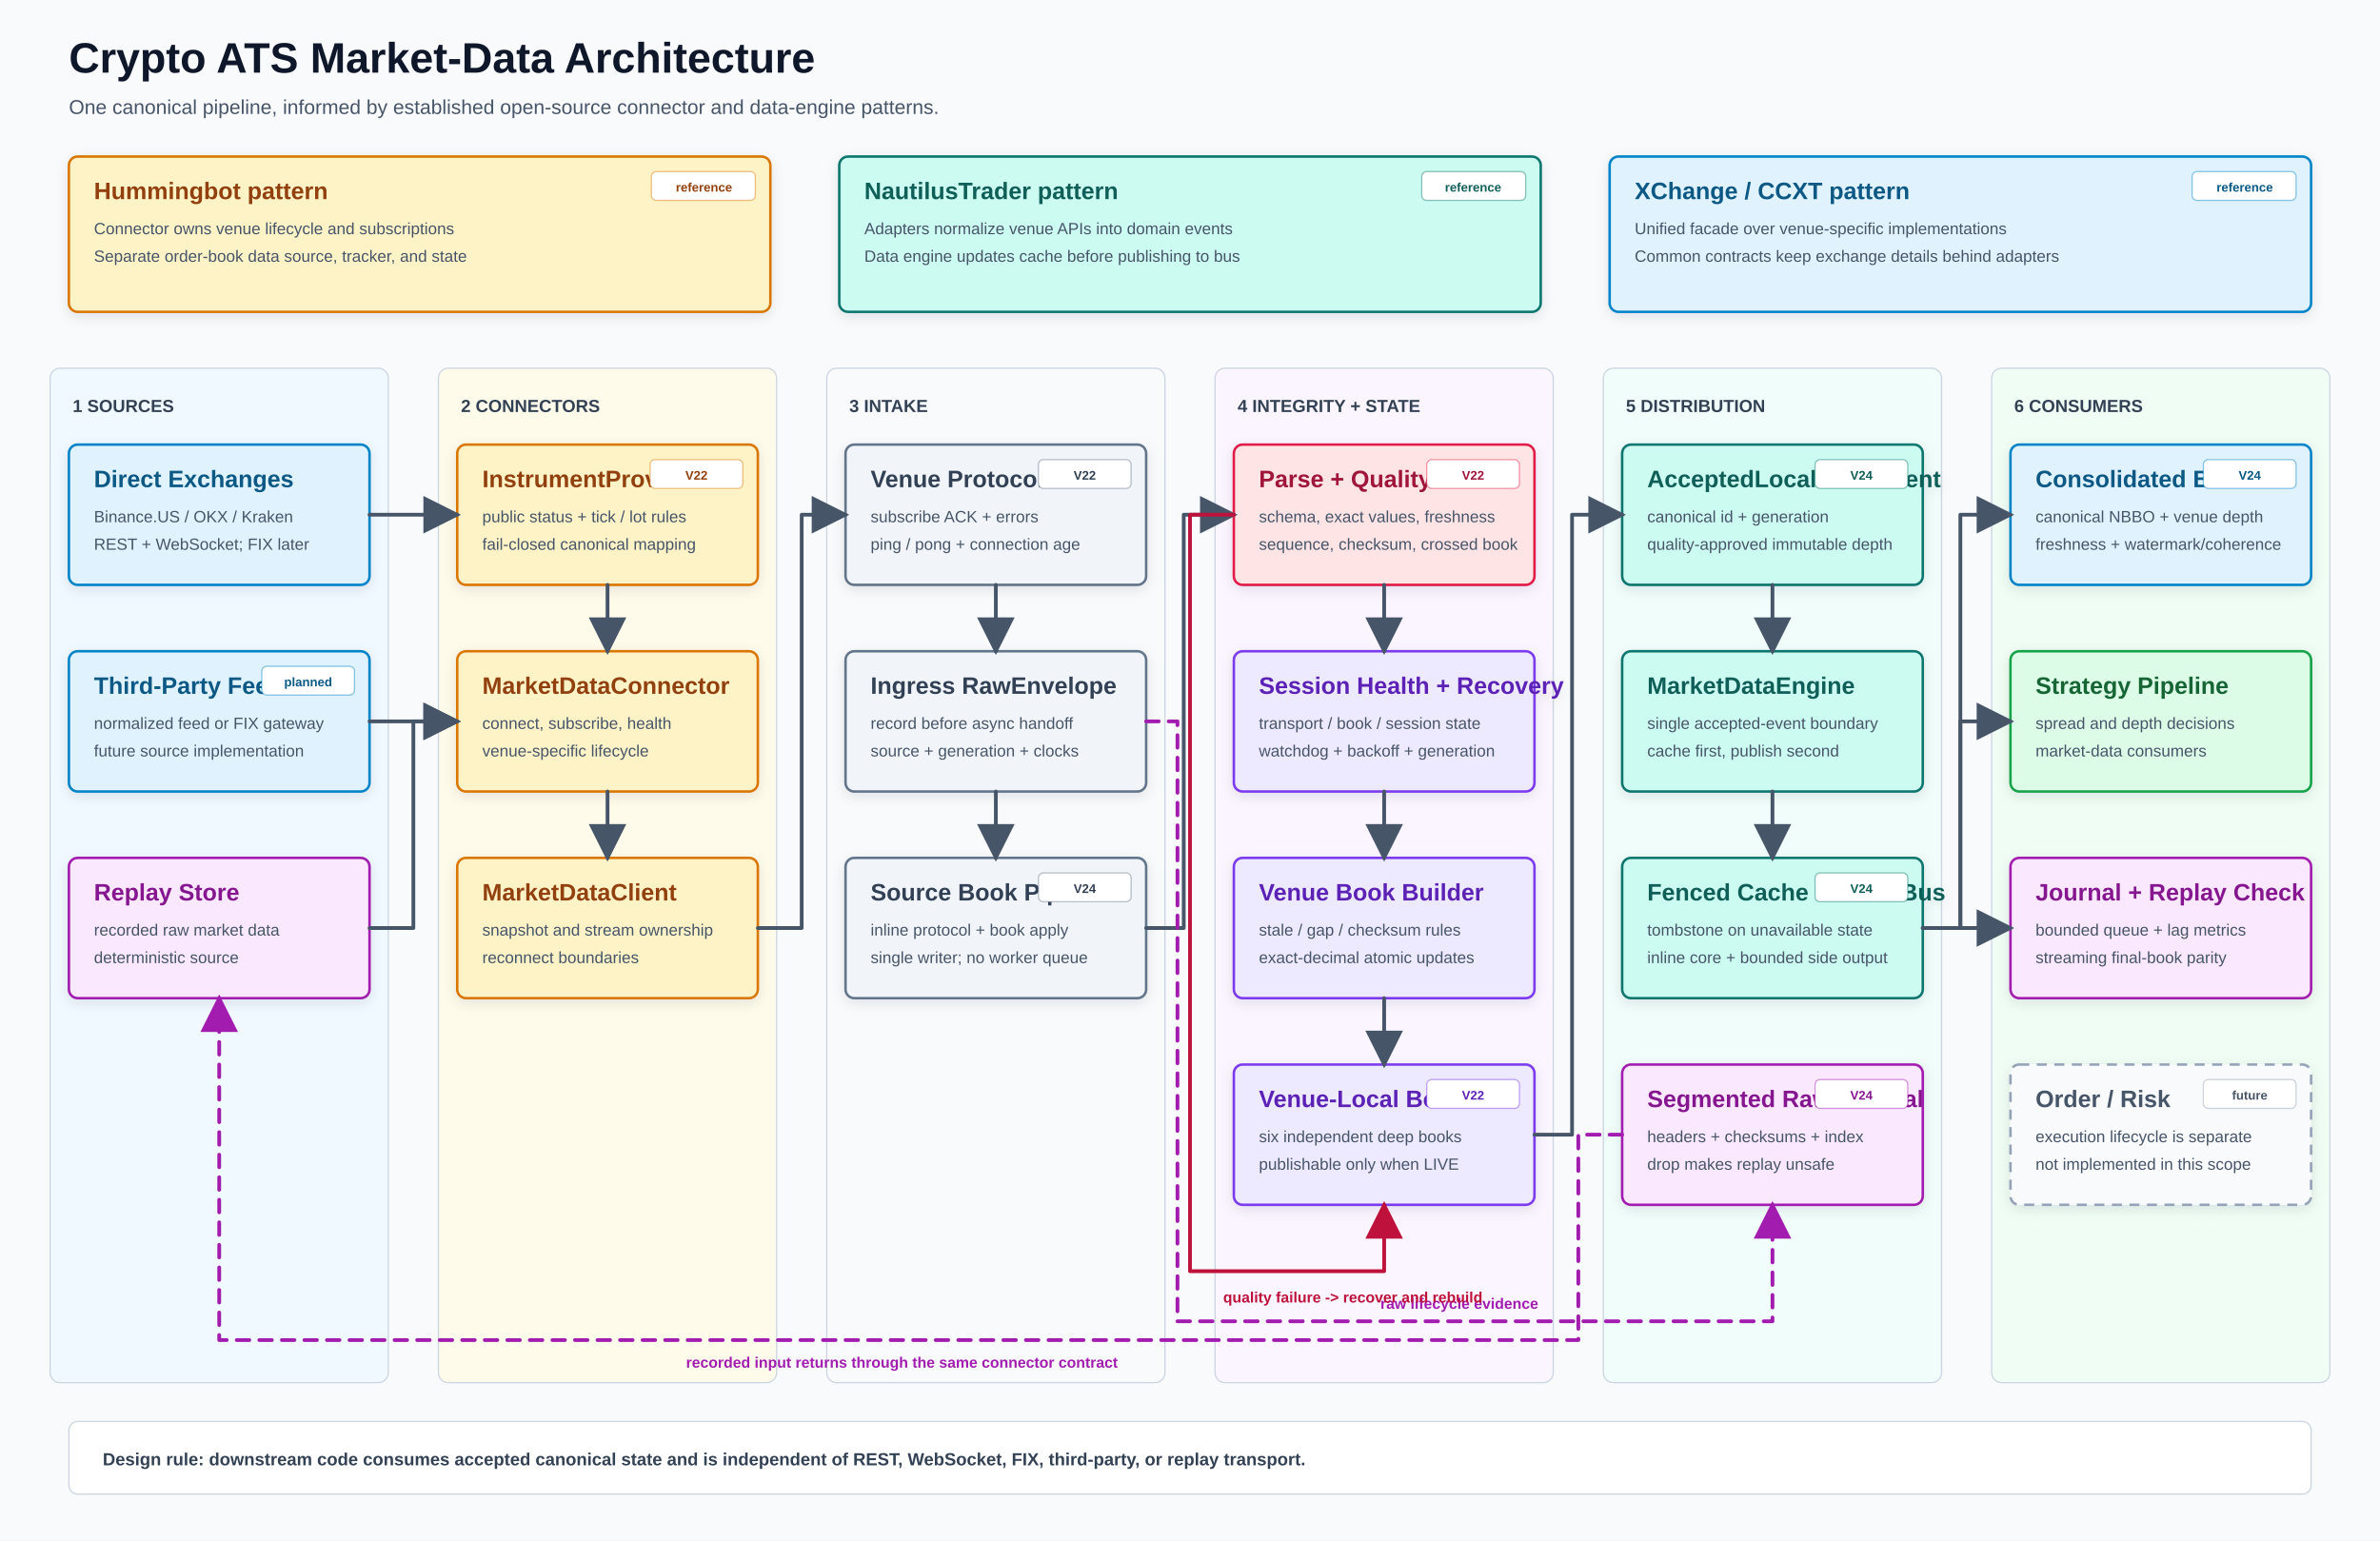
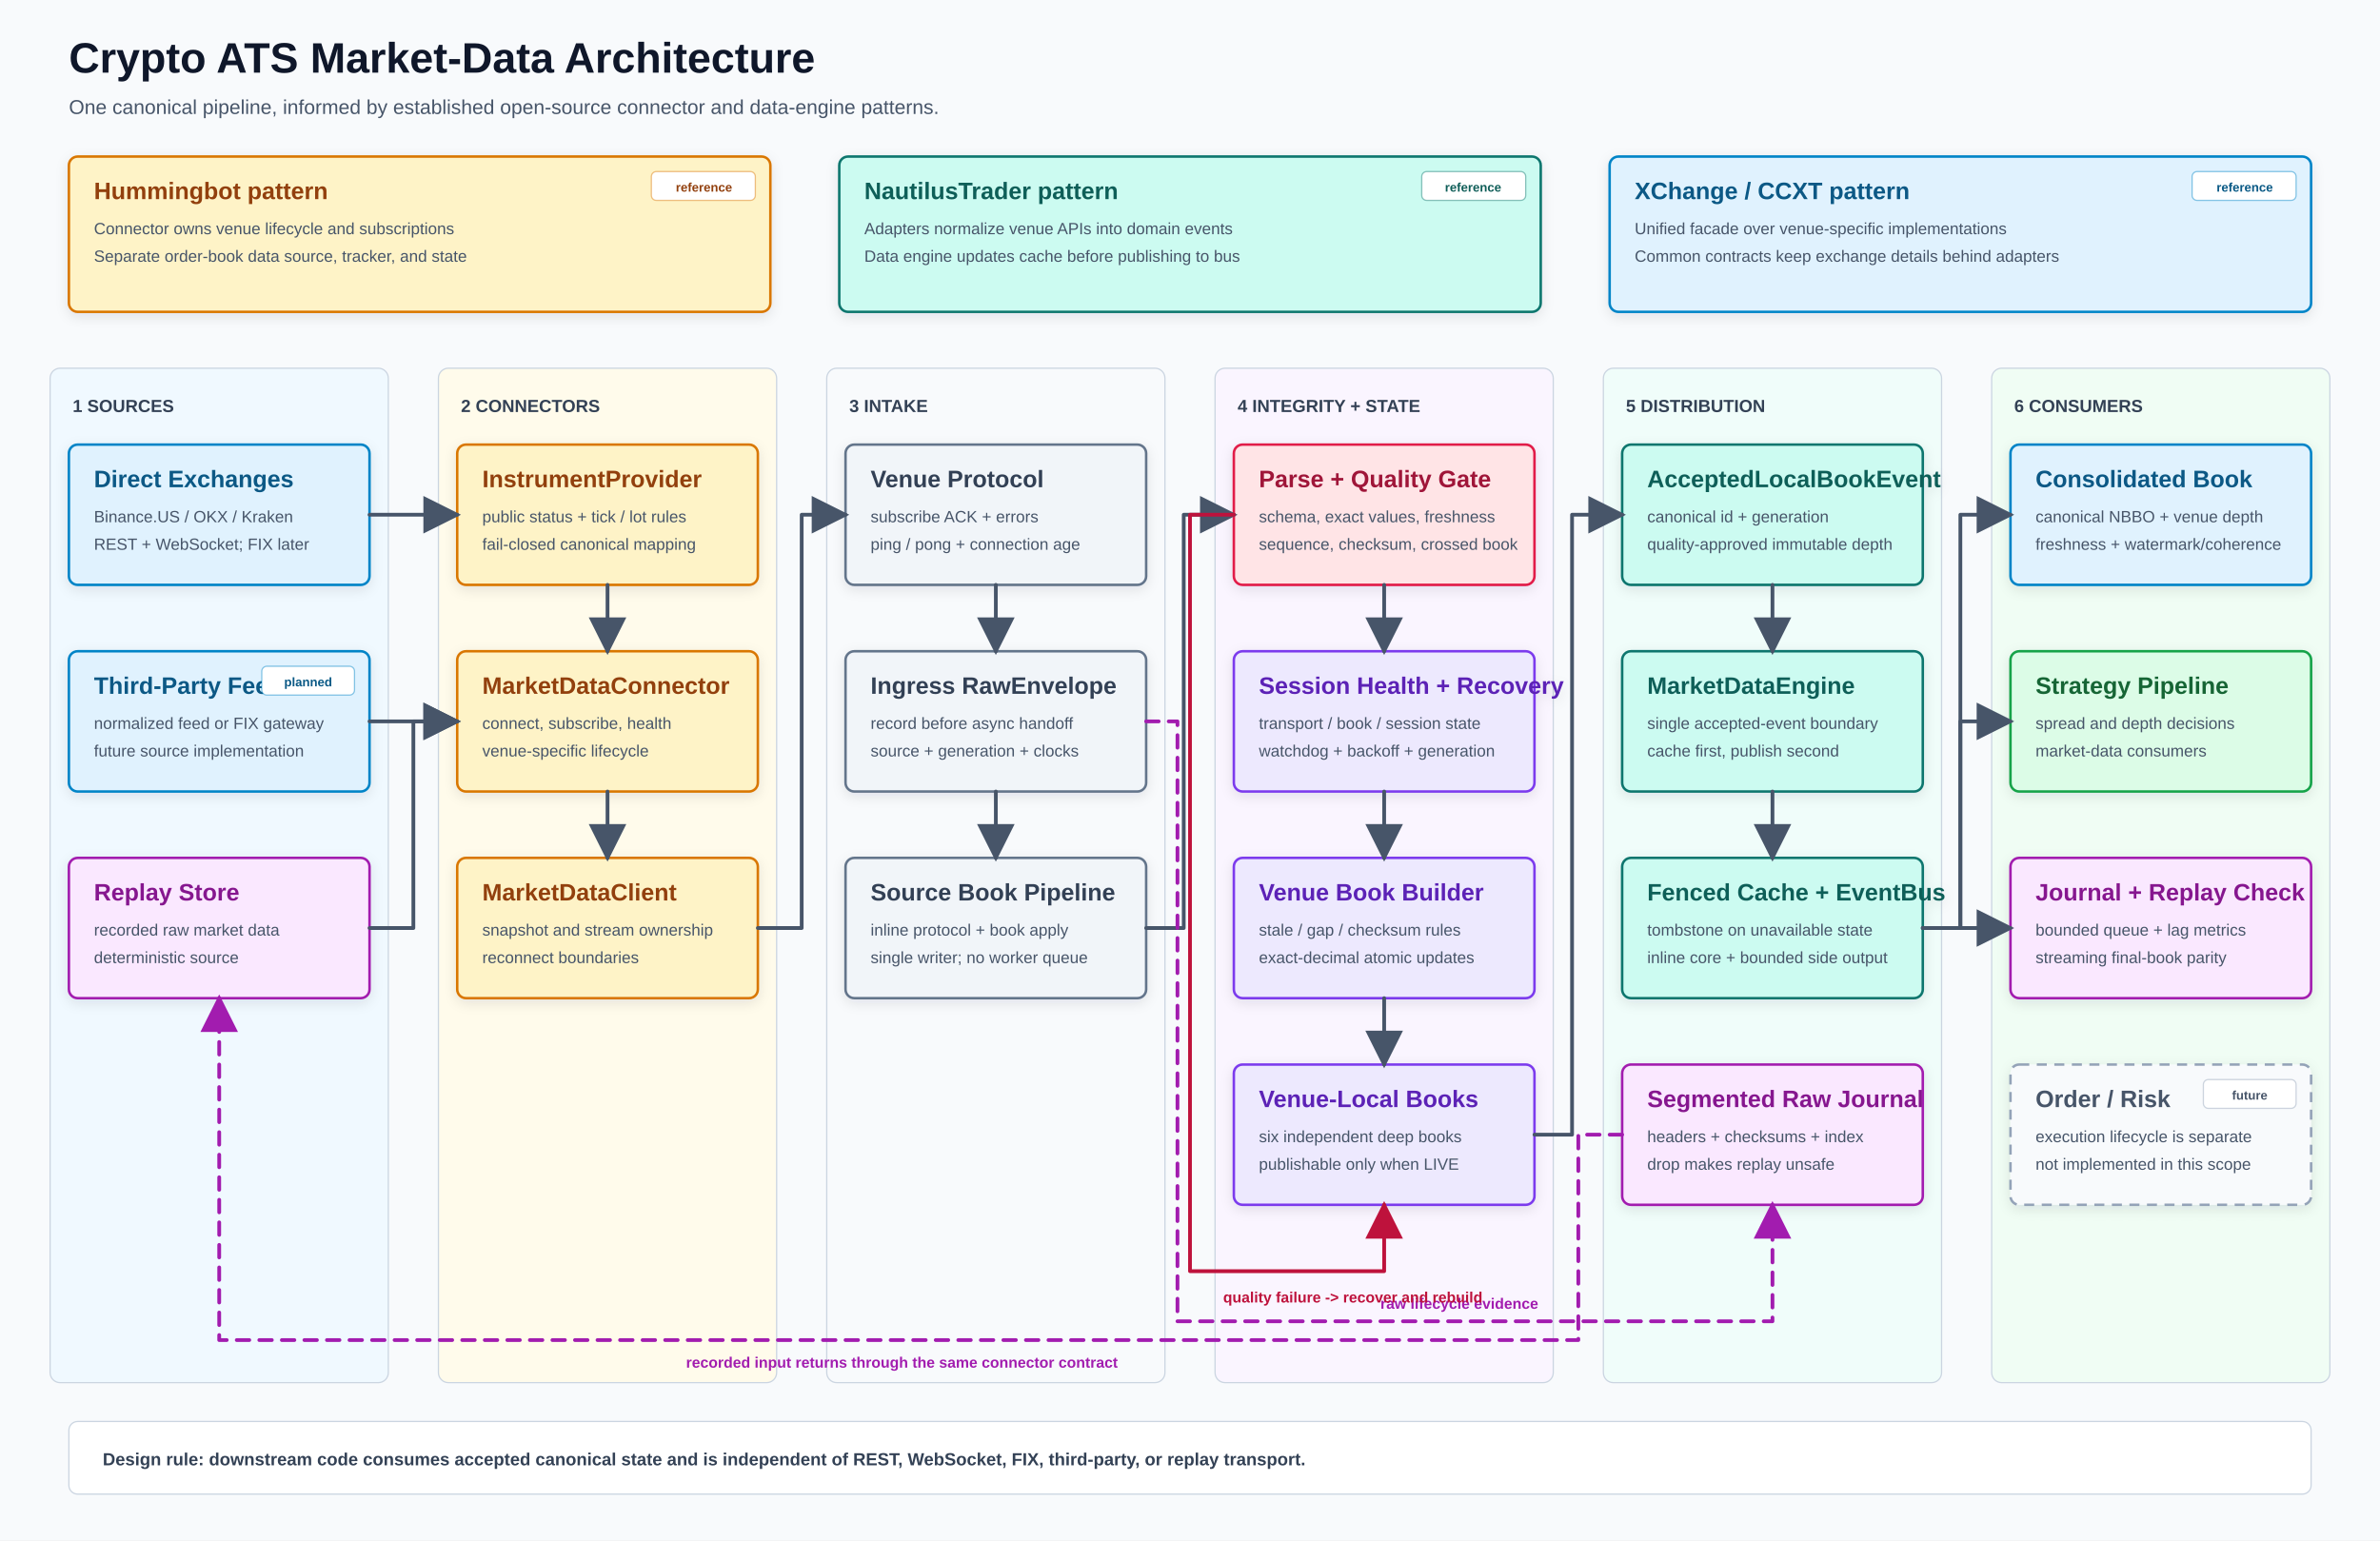
<svg xmlns="http://www.w3.org/2000/svg" width="1900" height="1230" viewBox="0 0 1900 1230" role="img" aria-labelledby="title desc">
  <defs>
    <marker id="arrow" markerWidth="12" markerHeight="12" refX="10" refY="6" orient="auto" markerUnits="strokeWidth">
      <path d="M1 1 L11 6 L1 11 Z" fill="#475569" />
    </marker>
    <marker id="failure-arrow" markerWidth="12" markerHeight="12" refX="10" refY="6" orient="auto" markerUnits="strokeWidth">
      <path d="M1 1 L11 6 L1 11 Z" fill="#be123c" />
    </marker>
    <marker id="replay-arrow" markerWidth="12" markerHeight="12" refX="10" refY="6" orient="auto" markerUnits="strokeWidth">
      <path d="M1 1 L11 6 L1 11 Z" fill="#a21caf" />
    </marker>
    <filter id="shadow" x="-15%" y="-15%" width="130%" height="140%">
      <feDropShadow dx="0" dy="3" stdDeviation="5" flood-color="#0f172a" flood-opacity="0.10" />
    </filter>
  </defs>
  <rect width="1900" height="1230" fill="#f8fafc" />
  <text x="55" y="58" font-family="Arial, sans-serif" font-size="34" font-weight="700" fill="#0f172a" text-anchor="start">Crypto ATS Market-Data Architecture</text>
  <text x="55" y="91" font-family="Arial, sans-serif" font-size="16" font-weight="400" fill="#475569" text-anchor="start">One canonical pipeline, informed by established open-source connector and data-engine patterns.</text>
  <g filter="url(#shadow)">
    <rect x="55" y="125" width="560" height="124" rx="7" fill="#fef3c7" stroke="#d97706" stroke-width="2" />
    <text x="75" y="159" font-family="Arial, sans-serif" font-size="19" font-weight="700" fill="#92400e" text-anchor="start">Hummingbot pattern</text>
    <text x="75" y="187" font-family="Arial, sans-serif" font-size="13" font-weight="400" fill="#475569" text-anchor="start">Connector owns venue lifecycle and subscriptions</text>
    <text x="75" y="209" font-family="Arial, sans-serif" font-size="13" font-weight="400" fill="#475569" text-anchor="start">Separate order-book data source, tracker, and state</text>
    <rect x="520" y="137" width="83" height="23" rx="4" fill="#ffffff" stroke="#d97706" stroke-opacity="0.45" />
    <text x="562" y="153" font-family="Arial, sans-serif" font-size="10" font-weight="700" fill="#92400e" text-anchor="middle">reference</text>
  </g>
  <g filter="url(#shadow)">
    <rect x="670" y="125" width="560" height="124" rx="7" fill="#ccfbf1" stroke="#0f766e" stroke-width="2" />
    <text x="690" y="159" font-family="Arial, sans-serif" font-size="19" font-weight="700" fill="#115e59" text-anchor="start">NautilusTrader pattern</text>
    <text x="690" y="187" font-family="Arial, sans-serif" font-size="13" font-weight="400" fill="#475569" text-anchor="start">Adapters normalize venue APIs into domain events</text>
    <text x="690" y="209" font-family="Arial, sans-serif" font-size="13" font-weight="400" fill="#475569" text-anchor="start">Data engine updates cache before publishing to bus</text>
    <rect x="1135" y="137" width="83" height="23" rx="4" fill="#ffffff" stroke="#0f766e" stroke-opacity="0.45" />
    <text x="1176" y="153" font-family="Arial, sans-serif" font-size="10" font-weight="700" fill="#115e59" text-anchor="middle">reference</text>
  </g>
  <g filter="url(#shadow)">
    <rect x="1285" y="125" width="560" height="124" rx="7" fill="#e0f2fe" stroke="#0284c7" stroke-width="2" />
    <text x="1305" y="159" font-family="Arial, sans-serif" font-size="19" font-weight="700" fill="#075985" text-anchor="start">XChange / CCXT pattern</text>
    <text x="1305" y="187" font-family="Arial, sans-serif" font-size="13" font-weight="400" fill="#475569" text-anchor="start">Unified facade over venue-specific implementations</text>
    <text x="1305" y="209" font-family="Arial, sans-serif" font-size="13" font-weight="400" fill="#475569" text-anchor="start">Common contracts keep exchange details behind adapters</text>
    <rect x="1750" y="137" width="83" height="23" rx="4" fill="#ffffff" stroke="#0284c7" stroke-opacity="0.45" />
    <text x="1792" y="153" font-family="Arial, sans-serif" font-size="10" font-weight="700" fill="#075985" text-anchor="middle">reference</text>
  </g>
  <rect x="40" y="294" width="270" height="810" rx="8" fill="#f0f9ff" stroke="#cbd5e1" />
  <text x="58" y="329" font-family="Arial, sans-serif" font-size="14" font-weight="700" fill="#334155" text-anchor="start">1  SOURCES</text>
  <rect x="350" y="294" width="270" height="810" rx="8" fill="#fffbeb" stroke="#cbd5e1" />
  <text x="368" y="329" font-family="Arial, sans-serif" font-size="14" font-weight="700" fill="#334155" text-anchor="start">2  CONNECTORS</text>
  <rect x="660" y="294" width="270" height="810" rx="8" fill="#f8fafc" stroke="#cbd5e1" />
  <text x="678" y="329" font-family="Arial, sans-serif" font-size="14" font-weight="700" fill="#334155" text-anchor="start">3  INTAKE</text>
  <rect x="970" y="294" width="270" height="810" rx="8" fill="#faf5ff" stroke="#cbd5e1" />
  <text x="988" y="329" font-family="Arial, sans-serif" font-size="14" font-weight="700" fill="#334155" text-anchor="start">4  INTEGRITY + STATE</text>
  <rect x="1280" y="294" width="270" height="810" rx="8" fill="#f0fdfa" stroke="#cbd5e1" />
  <text x="1298" y="329" font-family="Arial, sans-serif" font-size="14" font-weight="700" fill="#334155" text-anchor="start">5  DISTRIBUTION</text>
  <rect x="1590" y="294" width="270" height="810" rx="8" fill="#f0fdf4" stroke="#cbd5e1" />
  <text x="1608" y="329" font-family="Arial, sans-serif" font-size="14" font-weight="700" fill="#334155" text-anchor="start">6  CONSUMERS</text>
  <g filter="url(#shadow)">
    <rect x="55" y="355" width="240" height="112" rx="7" fill="#e0f2fe" stroke="#0284c7" stroke-width="2" />
    <text x="75" y="389" font-family="Arial, sans-serif" font-size="19" font-weight="700" fill="#075985" text-anchor="start">Direct Exchanges</text>
    <text x="75" y="417" font-family="Arial, sans-serif" font-size="13" font-weight="400" fill="#475569" text-anchor="start">Binance.US / OKX / Kraken</text>
    <text x="75" y="439" font-family="Arial, sans-serif" font-size="13" font-weight="400" fill="#475569" text-anchor="start">REST + WebSocket; FIX later</text>
  </g>
  <g filter="url(#shadow)">
    <rect x="55" y="520" width="240" height="112" rx="7" fill="#e0f2fe" stroke="#0284c7" stroke-width="2" />
    <text x="75" y="554" font-family="Arial, sans-serif" font-size="19" font-weight="700" fill="#075985" text-anchor="start">Third-Party Feeds</text>
    <text x="75" y="582" font-family="Arial, sans-serif" font-size="13" font-weight="400" fill="#475569" text-anchor="start">normalized feed or FIX gateway</text>
    <text x="75" y="604" font-family="Arial, sans-serif" font-size="13" font-weight="400" fill="#475569" text-anchor="start">future source implementation</text>
    <rect x="209" y="532" width="74" height="23" rx="4" fill="#ffffff" stroke="#0284c7" stroke-opacity="0.45" />
    <text x="246" y="548" font-family="Arial, sans-serif" font-size="10" font-weight="700" fill="#075985" text-anchor="middle">planned</text>
  </g>
  <g filter="url(#shadow)">
    <rect x="55" y="685" width="240" height="112" rx="7" fill="#fae8ff" stroke="#a21caf" stroke-width="2" />
    <text x="75" y="719" font-family="Arial, sans-serif" font-size="19" font-weight="700" fill="#86198f" text-anchor="start">Replay Store</text>
    <text x="75" y="747" font-family="Arial, sans-serif" font-size="13" font-weight="400" fill="#475569" text-anchor="start">recorded raw market data</text>
    <text x="75" y="769" font-family="Arial, sans-serif" font-size="13" font-weight="400" fill="#475569" text-anchor="start">deterministic source</text>
  </g>
  <g filter="url(#shadow)">
    <rect x="365" y="355" width="240" height="112" rx="7" fill="#fef3c7" stroke="#d97706" stroke-width="2" />
    <text x="385" y="389" font-family="Arial, sans-serif" font-size="19" font-weight="700" fill="#92400e" text-anchor="start">InstrumentProvider</text>
    <text x="385" y="417" font-family="Arial, sans-serif" font-size="13" font-weight="400" fill="#475569" text-anchor="start">public status + tick / lot rules</text>
    <text x="385" y="439" font-family="Arial, sans-serif" font-size="13" font-weight="400" fill="#475569" text-anchor="start">fail-closed canonical mapping</text>
-     <rect x="519" y="367" width="74" height="23" rx="4" fill="#ffffff" stroke="#d97706" stroke-opacity="0.45" />
-     <text x="556" y="383" font-family="Arial, sans-serif" font-size="10" font-weight="700" fill="#92400e" text-anchor="middle">V22</text>
  </g>
  <g filter="url(#shadow)">
    <rect x="365" y="520" width="240" height="112" rx="7" fill="#fef3c7" stroke="#d97706" stroke-width="2" />
    <text x="385" y="554" font-family="Arial, sans-serif" font-size="19" font-weight="700" fill="#92400e" text-anchor="start">MarketDataConnector</text>
    <text x="385" y="582" font-family="Arial, sans-serif" font-size="13" font-weight="400" fill="#475569" text-anchor="start">connect, subscribe, health</text>
    <text x="385" y="604" font-family="Arial, sans-serif" font-size="13" font-weight="400" fill="#475569" text-anchor="start">venue-specific lifecycle</text>
  </g>
  <g filter="url(#shadow)">
    <rect x="365" y="685" width="240" height="112" rx="7" fill="#fef3c7" stroke="#d97706" stroke-width="2" />
    <text x="385" y="719" font-family="Arial, sans-serif" font-size="19" font-weight="700" fill="#92400e" text-anchor="start">MarketDataClient</text>
    <text x="385" y="747" font-family="Arial, sans-serif" font-size="13" font-weight="400" fill="#475569" text-anchor="start">snapshot and stream ownership</text>
    <text x="385" y="769" font-family="Arial, sans-serif" font-size="13" font-weight="400" fill="#475569" text-anchor="start">reconnect boundaries</text>
  </g>
  <g filter="url(#shadow)">
    <rect x="675" y="355" width="240" height="112" rx="7" fill="#f1f5f9" stroke="#64748b" stroke-width="2" />
    <text x="695" y="389" font-family="Arial, sans-serif" font-size="19" font-weight="700" fill="#334155" text-anchor="start">Venue Protocol</text>
    <text x="695" y="417" font-family="Arial, sans-serif" font-size="13" font-weight="400" fill="#475569" text-anchor="start">subscribe ACK + errors</text>
    <text x="695" y="439" font-family="Arial, sans-serif" font-size="13" font-weight="400" fill="#475569" text-anchor="start">ping / pong + connection age</text>
-     <rect x="829" y="367" width="74" height="23" rx="4" fill="#ffffff" stroke="#64748b" stroke-opacity="0.45" />
-     <text x="866" y="383" font-family="Arial, sans-serif" font-size="10" font-weight="700" fill="#334155" text-anchor="middle">V22</text>
  </g>
  <g filter="url(#shadow)">
    <rect x="675" y="520" width="240" height="112" rx="7" fill="#f1f5f9" stroke="#64748b" stroke-width="2" />
    <text x="695" y="554" font-family="Arial, sans-serif" font-size="19" font-weight="700" fill="#334155" text-anchor="start">Ingress RawEnvelope</text>
    <text x="695" y="582" font-family="Arial, sans-serif" font-size="13" font-weight="400" fill="#475569" text-anchor="start">record before async handoff</text>
    <text x="695" y="604" font-family="Arial, sans-serif" font-size="13" font-weight="400" fill="#475569" text-anchor="start">source + generation + clocks</text>
  </g>
  <g filter="url(#shadow)">
    <rect x="675" y="685" width="240" height="112" rx="7" fill="#f1f5f9" stroke="#64748b" stroke-width="2" />
    <text x="695" y="719" font-family="Arial, sans-serif" font-size="19" font-weight="700" fill="#334155" text-anchor="start">Source Book Pipeline</text>
    <text x="695" y="747" font-family="Arial, sans-serif" font-size="13" font-weight="400" fill="#475569" text-anchor="start">inline protocol + book apply</text>
    <text x="695" y="769" font-family="Arial, sans-serif" font-size="13" font-weight="400" fill="#475569" text-anchor="start">single writer; no worker queue</text>
-     <rect x="829" y="697" width="74" height="23" rx="4" fill="#ffffff" stroke="#64748b" stroke-opacity="0.45" />
-     <text x="866" y="713" font-family="Arial, sans-serif" font-size="10" font-weight="700" fill="#334155" text-anchor="middle">V24</text>
  </g>
  <g filter="url(#shadow)">
    <rect x="985" y="355" width="240" height="112" rx="7" fill="#ffe4e6" stroke="#e11d48" stroke-width="2" />
    <text x="1005" y="389" font-family="Arial, sans-serif" font-size="19" font-weight="700" fill="#9f1239" text-anchor="start">Parse + Quality Gate</text>
    <text x="1005" y="417" font-family="Arial, sans-serif" font-size="13" font-weight="400" fill="#475569" text-anchor="start">schema, exact values, freshness</text>
    <text x="1005" y="439" font-family="Arial, sans-serif" font-size="13" font-weight="400" fill="#475569" text-anchor="start">sequence, checksum, crossed book</text>
-     <rect x="1139" y="367" width="74" height="23" rx="4" fill="#ffffff" stroke="#e11d48" stroke-opacity="0.45" />
-     <text x="1176" y="383" font-family="Arial, sans-serif" font-size="10" font-weight="700" fill="#9f1239" text-anchor="middle">V22</text>
  </g>
  <g filter="url(#shadow)">
    <rect x="985" y="520" width="240" height="112" rx="7" fill="#ede9fe" stroke="#7c3aed" stroke-width="2" />
    <text x="1005" y="554" font-family="Arial, sans-serif" font-size="19" font-weight="700" fill="#5b21b6" text-anchor="start">Session Health + Recovery</text>
    <text x="1005" y="582" font-family="Arial, sans-serif" font-size="13" font-weight="400" fill="#475569" text-anchor="start">transport / book / session state</text>
    <text x="1005" y="604" font-family="Arial, sans-serif" font-size="13" font-weight="400" fill="#475569" text-anchor="start">watchdog + backoff + generation</text>
  </g>
  <g filter="url(#shadow)">
    <rect x="985" y="685" width="240" height="112" rx="7" fill="#ede9fe" stroke="#7c3aed" stroke-width="2" />
    <text x="1005" y="719" font-family="Arial, sans-serif" font-size="19" font-weight="700" fill="#5b21b6" text-anchor="start">Venue Book Builder</text>
    <text x="1005" y="747" font-family="Arial, sans-serif" font-size="13" font-weight="400" fill="#475569" text-anchor="start">stale / gap / checksum rules</text>
    <text x="1005" y="769" font-family="Arial, sans-serif" font-size="13" font-weight="400" fill="#475569" text-anchor="start">exact-decimal atomic updates</text>
  </g>
  <g filter="url(#shadow)">
    <rect x="985" y="850" width="240" height="112" rx="7" fill="#ede9fe" stroke="#7c3aed" stroke-width="2" />
    <text x="1005" y="884" font-family="Arial, sans-serif" font-size="19" font-weight="700" fill="#5b21b6" text-anchor="start">Venue-Local Books</text>
    <text x="1005" y="912" font-family="Arial, sans-serif" font-size="13" font-weight="400" fill="#475569" text-anchor="start">six independent deep books</text>
    <text x="1005" y="934" font-family="Arial, sans-serif" font-size="13" font-weight="400" fill="#475569" text-anchor="start">publishable only when LIVE</text>
-     <rect x="1139" y="862" width="74" height="23" rx="4" fill="#ffffff" stroke="#7c3aed" stroke-opacity="0.45" />
-     <text x="1176" y="878" font-family="Arial, sans-serif" font-size="10" font-weight="700" fill="#5b21b6" text-anchor="middle">V22</text>
  </g>
  <g filter="url(#shadow)">
    <rect x="1295" y="355" width="240" height="112" rx="7" fill="#ccfbf1" stroke="#0f766e" stroke-width="2" />
    <text x="1315" y="389" font-family="Arial, sans-serif" font-size="19" font-weight="700" fill="#115e59" text-anchor="start">AcceptedLocalBookEvent</text>
    <text x="1315" y="417" font-family="Arial, sans-serif" font-size="13" font-weight="400" fill="#475569" text-anchor="start">canonical id + generation</text>
    <text x="1315" y="439" font-family="Arial, sans-serif" font-size="13" font-weight="400" fill="#475569" text-anchor="start">quality-approved immutable depth</text>
-     <rect x="1449" y="367" width="74" height="23" rx="4" fill="#ffffff" stroke="#0f766e" stroke-opacity="0.45" />
-     <text x="1486" y="383" font-family="Arial, sans-serif" font-size="10" font-weight="700" fill="#115e59" text-anchor="middle">V24</text>
  </g>
  <g filter="url(#shadow)">
    <rect x="1295" y="520" width="240" height="112" rx="7" fill="#ccfbf1" stroke="#0f766e" stroke-width="2" />
    <text x="1315" y="554" font-family="Arial, sans-serif" font-size="19" font-weight="700" fill="#115e59" text-anchor="start">MarketDataEngine</text>
    <text x="1315" y="582" font-family="Arial, sans-serif" font-size="13" font-weight="400" fill="#475569" text-anchor="start">single accepted-event boundary</text>
    <text x="1315" y="604" font-family="Arial, sans-serif" font-size="13" font-weight="400" fill="#475569" text-anchor="start">cache first, publish second</text>
  </g>
  <g filter="url(#shadow)">
    <rect x="1295" y="685" width="240" height="112" rx="7" fill="#ccfbf1" stroke="#0f766e" stroke-width="2" />
    <text x="1315" y="719" font-family="Arial, sans-serif" font-size="19" font-weight="700" fill="#115e59" text-anchor="start">Fenced Cache + EventBus</text>
    <text x="1315" y="747" font-family="Arial, sans-serif" font-size="13" font-weight="400" fill="#475569" text-anchor="start">tombstone on unavailable state</text>
    <text x="1315" y="769" font-family="Arial, sans-serif" font-size="13" font-weight="400" fill="#475569" text-anchor="start">inline core + bounded side output</text>
-     <rect x="1449" y="697" width="74" height="23" rx="4" fill="#ffffff" stroke="#0f766e" stroke-opacity="0.45" />
-     <text x="1486" y="713" font-family="Arial, sans-serif" font-size="10" font-weight="700" fill="#115e59" text-anchor="middle">V24</text>
  </g>
  <g filter="url(#shadow)">
    <rect x="1295" y="850" width="240" height="112" rx="7" fill="#fae8ff" stroke="#a21caf" stroke-width="2" />
    <text x="1315" y="884" font-family="Arial, sans-serif" font-size="19" font-weight="700" fill="#86198f" text-anchor="start">Segmented Raw Journal</text>
    <text x="1315" y="912" font-family="Arial, sans-serif" font-size="13" font-weight="400" fill="#475569" text-anchor="start">headers + checksums + index</text>
    <text x="1315" y="934" font-family="Arial, sans-serif" font-size="13" font-weight="400" fill="#475569" text-anchor="start">drop makes replay unsafe</text>
-     <rect x="1449" y="862" width="74" height="23" rx="4" fill="#ffffff" stroke="#a21caf" stroke-opacity="0.45" />
-     <text x="1486" y="878" font-family="Arial, sans-serif" font-size="10" font-weight="700" fill="#86198f" text-anchor="middle">V24</text>
  </g>
  <g filter="url(#shadow)">
    <rect x="1605" y="355" width="240" height="112" rx="7" fill="#e0f2fe" stroke="#0284c7" stroke-width="2" />
    <text x="1625" y="389" font-family="Arial, sans-serif" font-size="19" font-weight="700" fill="#075985" text-anchor="start">Consolidated Book</text>
    <text x="1625" y="417" font-family="Arial, sans-serif" font-size="13" font-weight="400" fill="#475569" text-anchor="start">canonical NBBO + venue depth</text>
    <text x="1625" y="439" font-family="Arial, sans-serif" font-size="13" font-weight="400" fill="#475569" text-anchor="start">freshness + watermark/coherence</text>
-     <rect x="1759" y="367" width="74" height="23" rx="4" fill="#ffffff" stroke="#0284c7" stroke-opacity="0.45" />
-     <text x="1796" y="383" font-family="Arial, sans-serif" font-size="10" font-weight="700" fill="#075985" text-anchor="middle">V24</text>
  </g>
  <g filter="url(#shadow)">
    <rect x="1605" y="520" width="240" height="112" rx="7" fill="#dcfce7" stroke="#16a34a" stroke-width="2" />
    <text x="1625" y="554" font-family="Arial, sans-serif" font-size="19" font-weight="700" fill="#166534" text-anchor="start">Strategy Pipeline</text>
    <text x="1625" y="582" font-family="Arial, sans-serif" font-size="13" font-weight="400" fill="#475569" text-anchor="start">spread and depth decisions</text>
    <text x="1625" y="604" font-family="Arial, sans-serif" font-size="13" font-weight="400" fill="#475569" text-anchor="start">market-data consumers</text>
  </g>
  <g filter="url(#shadow)">
    <rect x="1605" y="685" width="240" height="112" rx="7" fill="#fae8ff" stroke="#a21caf" stroke-width="2" />
    <text x="1625" y="719" font-family="Arial, sans-serif" font-size="19" font-weight="700" fill="#86198f" text-anchor="start">Journal + Replay Check</text>
    <text x="1625" y="747" font-family="Arial, sans-serif" font-size="13" font-weight="400" fill="#475569" text-anchor="start">bounded queue + lag metrics</text>
    <text x="1625" y="769" font-family="Arial, sans-serif" font-size="13" font-weight="400" fill="#475569" text-anchor="start">streaming final-book parity</text>
  </g>
  <g filter="url(#shadow)">
    <rect x="1605" y="850" width="240" height="112" rx="7" fill="#f8fafc" stroke="#94a3b8" stroke-width="2" stroke-dasharray="8 6" />
    <text x="1625" y="884" font-family="Arial, sans-serif" font-size="19" font-weight="700" fill="#475569" text-anchor="start">Order / Risk</text>
    <text x="1625" y="912" font-family="Arial, sans-serif" font-size="13" font-weight="400" fill="#475569" text-anchor="start">execution lifecycle is separate</text>
    <text x="1625" y="934" font-family="Arial, sans-serif" font-size="13" font-weight="400" fill="#475569" text-anchor="start">not implemented in this scope</text>
    <rect x="1759" y="862" width="74" height="23" rx="4" fill="#ffffff" stroke="#94a3b8" stroke-opacity="0.45" />
    <text x="1796" y="878" font-family="Arial, sans-serif" font-size="10" font-weight="700" fill="#475569" text-anchor="middle">future</text>
  </g>
  <path d="M295 411 H365" fill="none" stroke="#475569" stroke-width="3" stroke-linecap="round" stroke-linejoin="round" marker-end="url(#arrow)" />
  <path d="M295 576 H330 V576 H365" fill="none" stroke="#475569" stroke-width="3" stroke-linecap="round" stroke-linejoin="round" marker-end="url(#arrow)" />
  <path d="M295 741 H330 V576 H365" fill="none" stroke="#475569" stroke-width="3" stroke-linecap="round" stroke-linejoin="round" marker-end="url(#arrow)" />
  <path d="M485 467 V520" fill="none" stroke="#475569" stroke-width="3" stroke-linecap="round" stroke-linejoin="round" marker-end="url(#arrow)" />
  <path d="M485 632 V685" fill="none" stroke="#475569" stroke-width="3" stroke-linecap="round" stroke-linejoin="round" marker-end="url(#arrow)" />
  <path d="M605 741 H640 V411 H675" fill="none" stroke="#475569" stroke-width="3" stroke-linecap="round" stroke-linejoin="round" marker-end="url(#arrow)" />
  <path d="M795 467 V520" fill="none" stroke="#475569" stroke-width="3" stroke-linecap="round" stroke-linejoin="round" marker-end="url(#arrow)" />
  <path d="M795 632 V685" fill="none" stroke="#475569" stroke-width="3" stroke-linecap="round" stroke-linejoin="round" marker-end="url(#arrow)" />
  <path d="M915 741 H945 V411 H985" fill="none" stroke="#475569" stroke-width="3" stroke-linecap="round" stroke-linejoin="round" marker-end="url(#arrow)" />
  <path d="M1105 467 V520" fill="none" stroke="#475569" stroke-width="3" stroke-linecap="round" stroke-linejoin="round" marker-end="url(#arrow)" />
  <path d="M1105 632 V685" fill="none" stroke="#475569" stroke-width="3" stroke-linecap="round" stroke-linejoin="round" marker-end="url(#arrow)" />
  <path d="M1105 797 V850" fill="none" stroke="#475569" stroke-width="3" stroke-linecap="round" stroke-linejoin="round" marker-end="url(#arrow)" />
  <path d="M1225 906 H1255 V411 H1295" fill="none" stroke="#475569" stroke-width="3" stroke-linecap="round" stroke-linejoin="round" marker-end="url(#arrow)" />
  <path d="M1415 467 V520" fill="none" stroke="#475569" stroke-width="3" stroke-linecap="round" stroke-linejoin="round" marker-end="url(#arrow)" />
  <path d="M1415 632 V685" fill="none" stroke="#475569" stroke-width="3" stroke-linecap="round" stroke-linejoin="round" marker-end="url(#arrow)" />
  <path d="M1535 741 H1565 V411 H1605" fill="none" stroke="#475569" stroke-width="3" stroke-linecap="round" stroke-linejoin="round" marker-end="url(#arrow)" />
  <path d="M1535 741 H1565 V576 H1605" fill="none" stroke="#475569" stroke-width="3" stroke-linecap="round" stroke-linejoin="round" marker-end="url(#arrow)" />
  <path d="M1535 741 H1605" fill="none" stroke="#475569" stroke-width="3" stroke-linecap="round" stroke-linejoin="round" marker-end="url(#arrow)" />
  <path d="M915 576 H940 V1055 H1415 V962" fill="none" stroke="#a21caf" stroke-width="3" stroke-linecap="round" stroke-linejoin="round" stroke-dasharray="10 8" marker-end="url(#replay-arrow)" />
  <text x="1165" y="1045" font-family="Arial, sans-serif" font-size="12" font-weight="700" fill="#a21caf" text-anchor="middle">raw lifecycle evidence</text>
  <path d="M985 411 H950 V1015 H1105 V962" fill="none" stroke="#be123c" stroke-width="3" stroke-linecap="round" stroke-linejoin="round" marker-end="url(#failure-arrow)" />
  <text x="1080" y="1040" font-family="Arial, sans-serif" font-size="12" font-weight="700" fill="#be123c" text-anchor="middle">quality failure -&gt; recover and rebuild</text>
  <path d="M1295 906 H1260 V1070 H175 V797" fill="none" stroke="#a21caf" stroke-width="3" stroke-linecap="round" stroke-linejoin="round" stroke-dasharray="10 8" marker-end="url(#replay-arrow)" />
  <text x="720" y="1092" font-family="Arial, sans-serif" font-size="12" font-weight="700" fill="#a21caf" text-anchor="middle">recorded input returns through the same connector contract</text>
  <rect x="55" y="1135" width="1790" height="58" rx="7" fill="#ffffff" stroke="#cbd5e1" />
  <text x="82" y="1170" font-family="Arial, sans-serif" font-size="14" font-weight="700" fill="#334155" text-anchor="start">Design rule: downstream code consumes accepted canonical state and is independent of REST, WebSocket, FIX, third-party, or replay transport.</text>
</svg>
